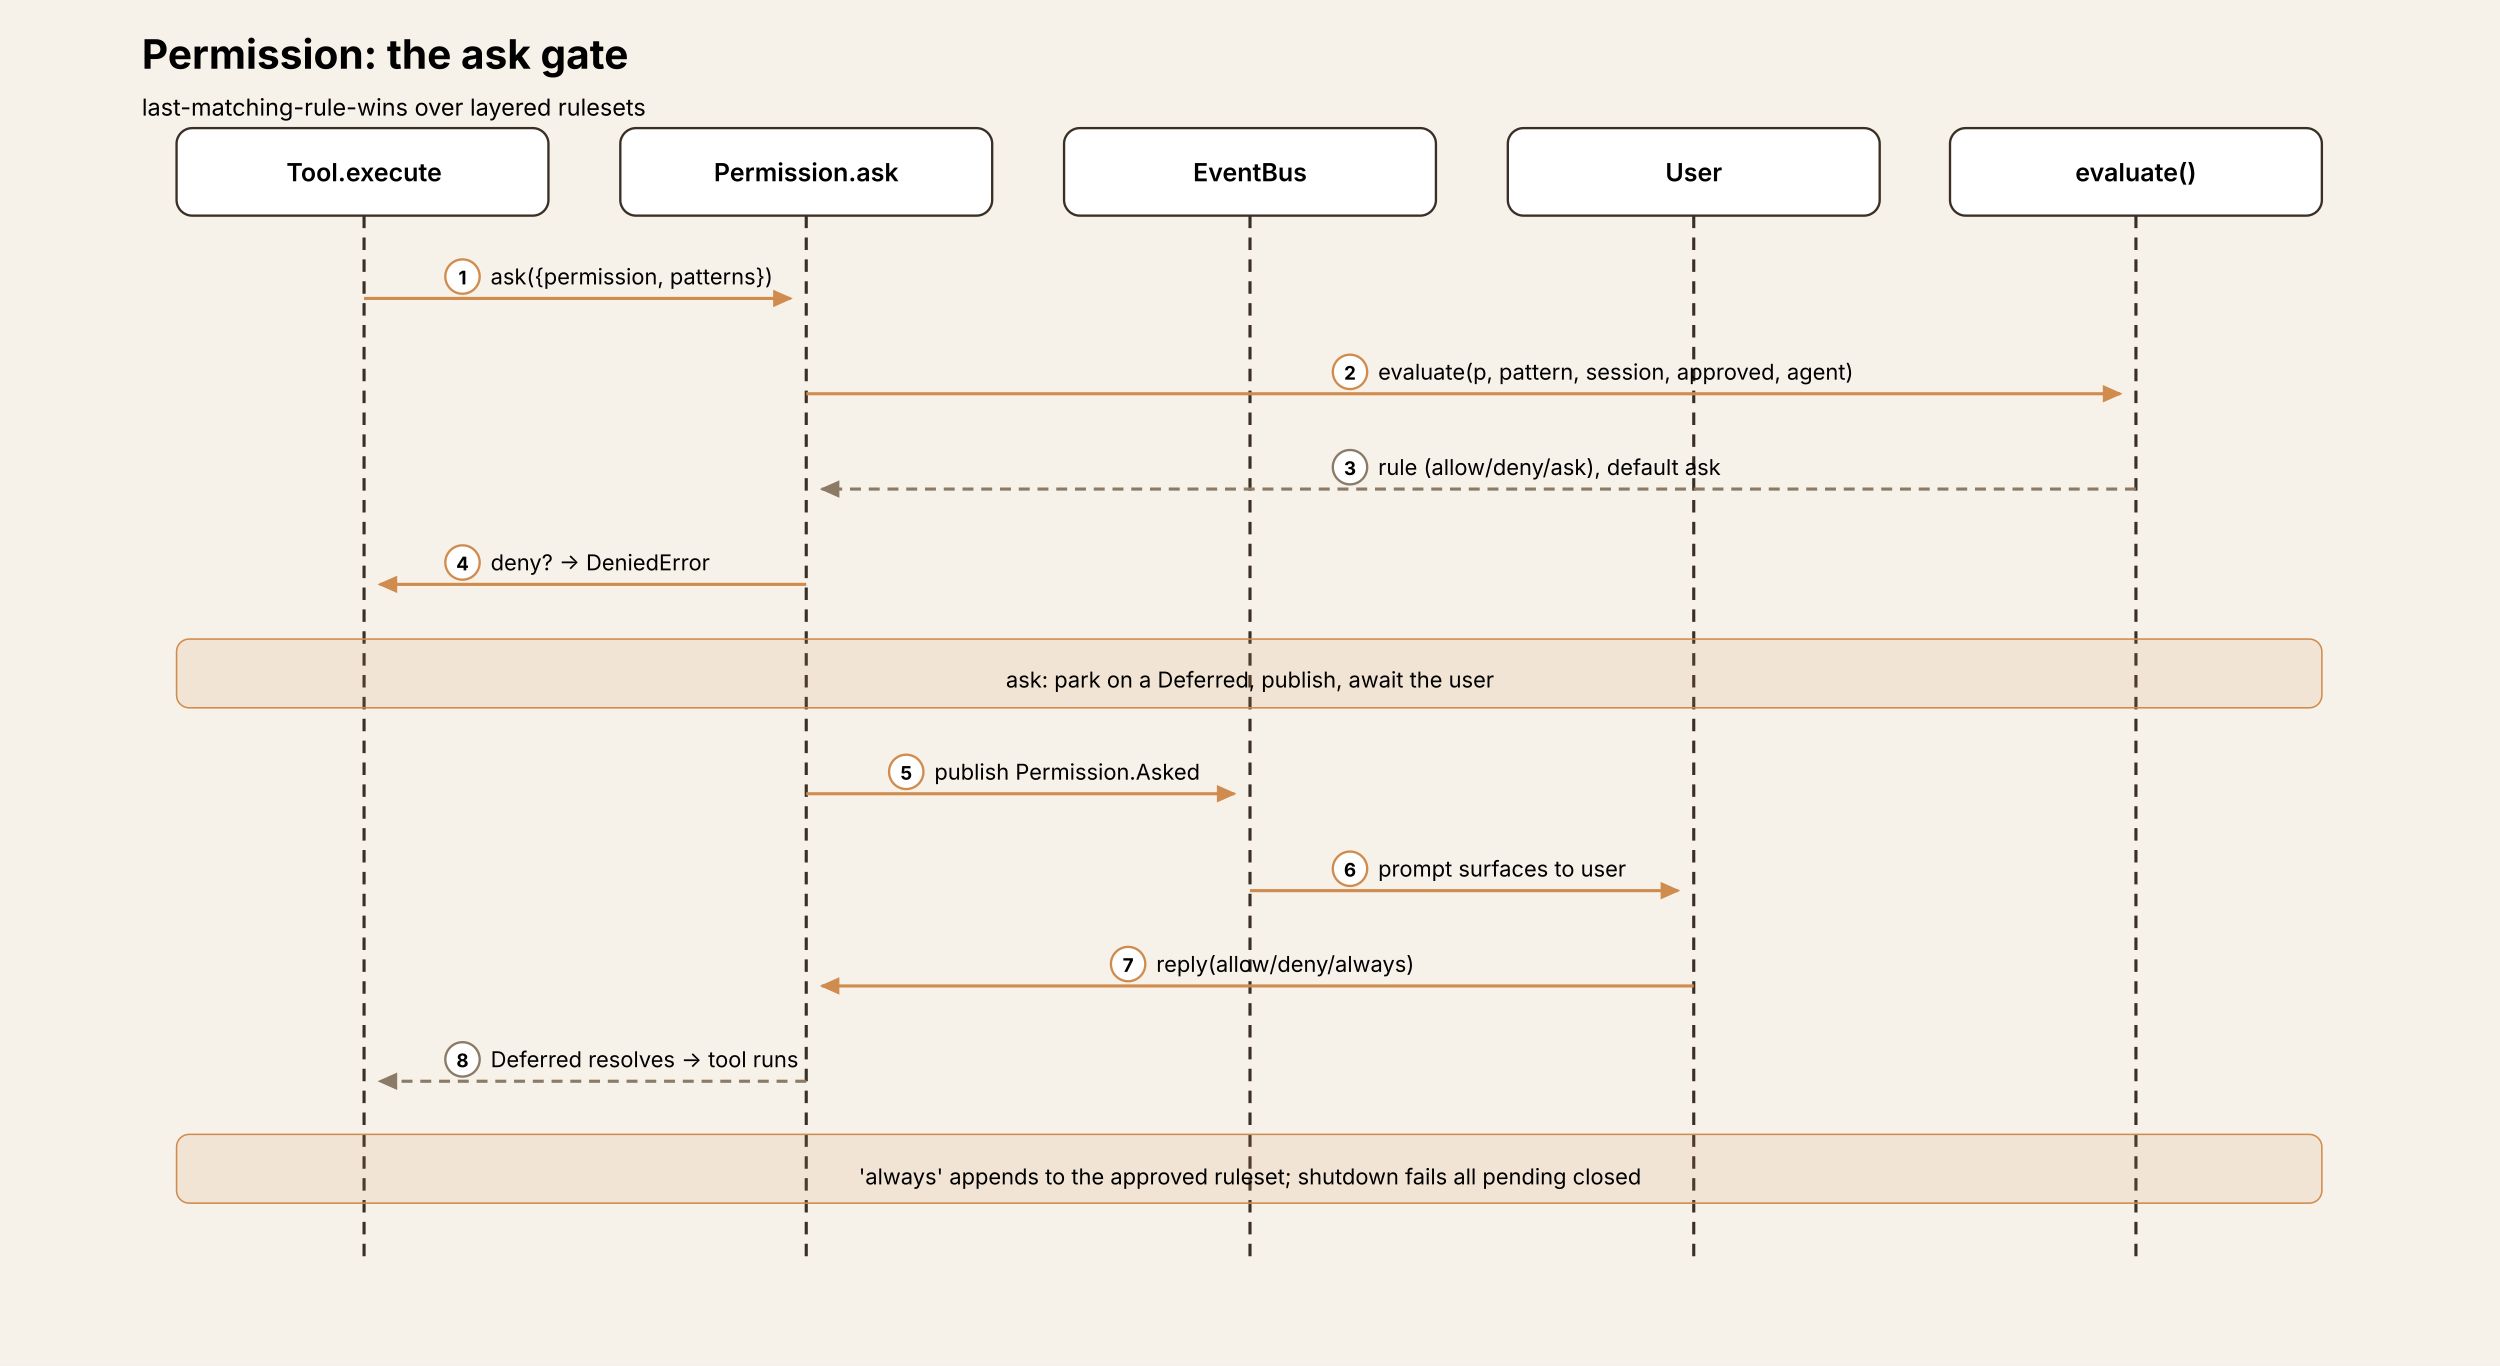
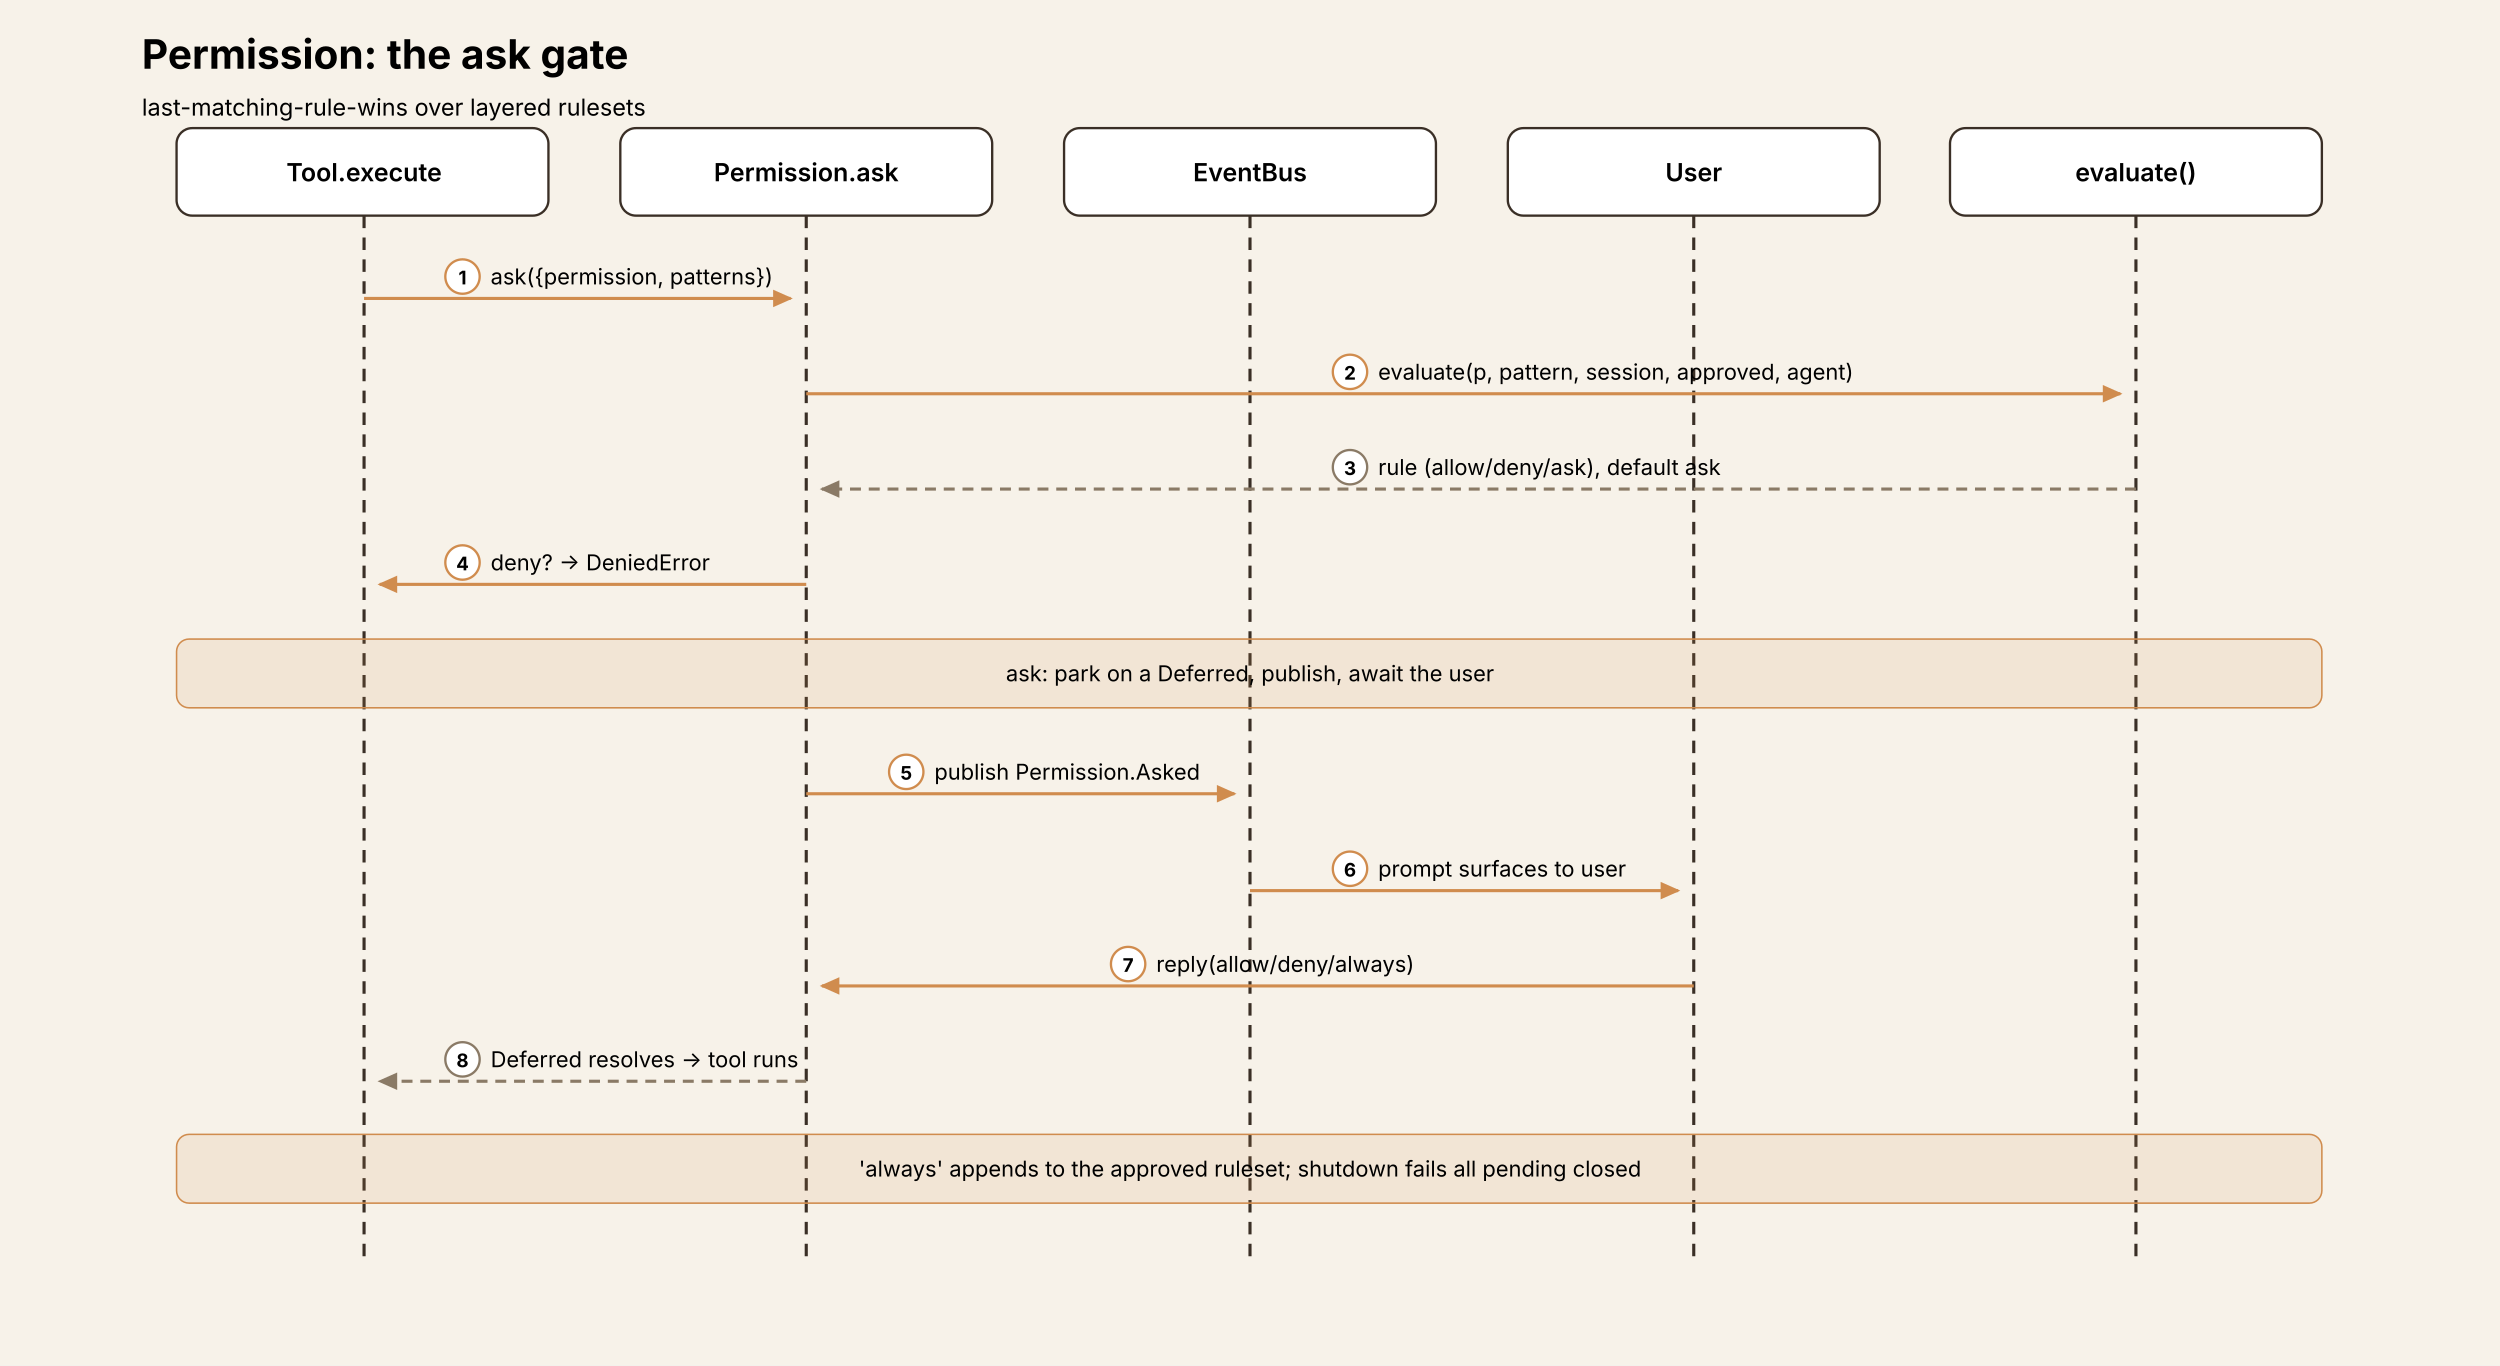
<svg xmlns="http://www.w3.org/2000/svg" viewBox="0 0 1600 874" width="1600" font-family="system-ui, -apple-system, sans-serif">
  <defs>
    <marker id="arrc" viewBox="0 0 10 10" refX="8" refY="5" markerWidth="7" markerHeight="7" orient="auto-start-reverse">
      <path d="M 0 1 L 9 5 L 0 9 z" fill="#d08c4e" />
    </marker>
    <marker id="arrr" viewBox="0 0 10 10" refX="8" refY="5" markerWidth="7" markerHeight="7" orient="auto-start-reverse">
      <path d="M 0 1 L 9 5 L 0 9 z" fill="#8a7a66" />
    </marker>
  </defs>
  <rect x="0" y="0" width="1600" height="874" fill="#f7f2e9" />
  <text x="90.78" y="44" font-size="26" font-weight="700" fill="#000000">Permission: the ask gate</text>
  <text x="90.78" y="74" font-size="15" fill="#000000">last-matching-rule-wins over layered rulesets</text>
  <line x1="233" y1="110" x2="233" y2="806" stroke="#3a2f26" stroke-width="2" stroke-dasharray="8 6" />
  <rect x="113" y="82" width="238" height="56" rx="10" fill="#ffffff" stroke="#3a2f26" stroke-width="1.5" />
  <text x="233" y="116" text-anchor="middle" font-size="16" font-weight="600" fill="#000000">Tool.execute</text>
  <line x1="516" y1="110" x2="516" y2="806" stroke="#3a2f26" stroke-width="2" stroke-dasharray="8 6" />
  <rect x="397" y="82" width="238" height="56" rx="10" fill="#ffffff" stroke="#3a2f26" stroke-width="1.5" />
  <text x="516" y="116" text-anchor="middle" font-size="16" font-weight="600" fill="#000000">Permission.ask</text>
  <line x1="800" y1="110" x2="800" y2="806" stroke="#3a2f26" stroke-width="2" stroke-dasharray="8 6" />
  <rect x="681" y="82" width="238" height="56" rx="10" fill="#ffffff" stroke="#3a2f26" stroke-width="1.5" />
  <text x="800" y="116" text-anchor="middle" font-size="16" font-weight="600" fill="#000000">EventBus</text>
  <line x1="1084" y1="110" x2="1084" y2="806" stroke="#3a2f26" stroke-width="2" stroke-dasharray="8 6" />
  <rect x="965" y="82" width="238" height="56" rx="10" fill="#ffffff" stroke="#3a2f26" stroke-width="1.5" />
  <text x="1084" y="116" text-anchor="middle" font-size="16" font-weight="600" fill="#000000">User</text>
  <line x1="1367" y1="110" x2="1367" y2="806" stroke="#3a2f26" stroke-width="2" stroke-dasharray="8 6" />
  <rect x="1248" y="82" width="238" height="56" rx="10" fill="#ffffff" stroke="#3a2f26" stroke-width="1.5" />
  <text x="1367" y="116" text-anchor="middle" font-size="16" font-weight="600" fill="#000000">evaluate()</text>
  <line x1="233" y1="191" x2="506" y2="191" stroke="#d08c4e" stroke-width="2" marker-end="url(#arrc)" />
  <circle cx="296" cy="177" r="11" fill="#ffffff" stroke="#d08c4e" stroke-width="1.5" />
  <text x="296" y="182" text-anchor="middle" font-size="12" font-weight="700" fill="#000000">1</text>
  <text x="314" y="182" font-size="14" fill="#000000">ask({permission, patterns})</text>
  <line x1="516" y1="252" x2="1357" y2="252" stroke="#d08c4e" stroke-width="2" marker-end="url(#arrc)" />
  <circle cx="864" cy="238" r="11" fill="#ffffff" stroke="#d08c4e" stroke-width="1.5" />
  <text x="864" y="243" text-anchor="middle" font-size="12" font-weight="700" fill="#000000">2</text>
  <text x="882" y="243" font-size="14" fill="#000000">evaluate(p, pattern, session, approved, agent)</text>
  <line x1="1367" y1="313" x2="526" y2="313" stroke="#8a7a66" stroke-width="2" stroke-dasharray="7 5" marker-end="url(#arrr)" />
  <circle cx="864" cy="299" r="11" fill="#ffffff" stroke="#8a7a66" stroke-width="1.5" />
  <text x="864" y="304" text-anchor="middle" font-size="12" font-weight="700" fill="#000000">3</text>
  <text x="882" y="304" font-size="14" fill="#000000">rule (allow/deny/ask), default ask</text>
  <line x1="516" y1="374" x2="243" y2="374" stroke="#d08c4e" stroke-width="2" marker-end="url(#arrc)" />
  <circle cx="296" cy="360" r="11" fill="#ffffff" stroke="#d08c4e" stroke-width="1.5" />
  <text x="296" y="365" text-anchor="middle" font-size="12" font-weight="700" fill="#000000">4</text>
  <text x="314" y="365" font-size="14" fill="#000000">deny? -&gt; DeniedError</text>
-   <rect x="113" y="409" width="1373" height="44" rx="8" fill="#d08c4e22" stroke="#d08c4e" stroke-width="1" />
-   <text x="800" y="440" text-anchor="middle" font-size="14" fill="#000000">ask: park on a Deferred, publish, await the user</text>
+   <rect x="113" y="409" width="1373" height="44" rx="8" fill="#d08c4e" fill-opacity="0.13" stroke="#d08c4e" stroke-width="1" />
+   <text x="800" y="436" text-anchor="middle" font-size="14" fill="#000000">ask: park on a Deferred, publish, await the user</text>
  <line x1="516" y1="508" x2="790" y2="508" stroke="#d08c4e" stroke-width="2" marker-end="url(#arrc)" />
  <circle cx="580" cy="494" r="11" fill="#ffffff" stroke="#d08c4e" stroke-width="1.5" />
  <text x="580" y="499" text-anchor="middle" font-size="12" font-weight="700" fill="#000000">5</text>
  <text x="598" y="499" font-size="14" fill="#000000">publish Permission.Asked</text>
  <line x1="800" y1="570" x2="1074" y2="570" stroke="#d08c4e" stroke-width="2" marker-end="url(#arrc)" />
  <circle cx="864" cy="556" r="11" fill="#ffffff" stroke="#d08c4e" stroke-width="1.5" />
  <text x="864" y="561" text-anchor="middle" font-size="12" font-weight="700" fill="#000000">6</text>
  <text x="882" y="561" font-size="14" fill="#000000">prompt surfaces to user</text>
  <line x1="1084" y1="631" x2="526" y2="631" stroke="#d08c4e" stroke-width="2" marker-end="url(#arrc)" />
  <circle cx="722" cy="617" r="11" fill="#ffffff" stroke="#d08c4e" stroke-width="1.5" />
  <text x="722" y="622" text-anchor="middle" font-size="12" font-weight="700" fill="#000000">7</text>
  <text x="740" y="622" font-size="14" fill="#000000">reply(allow/deny/always)</text>
  <line x1="516" y1="692" x2="243" y2="692" stroke="#8a7a66" stroke-width="2" stroke-dasharray="7 5" marker-end="url(#arrr)" />
  <circle cx="296" cy="678" r="11" fill="#ffffff" stroke="#8a7a66" stroke-width="1.5" />
  <text x="296" y="683" text-anchor="middle" font-size="12" font-weight="700" fill="#000000">8</text>
  <text x="314" y="683" font-size="14" fill="#000000">Deferred resolves -&gt; tool runs</text>
-   <rect x="113" y="726" width="1373" height="44" rx="8" fill="#d08c4e22" stroke="#d08c4e" stroke-width="1" />
-   <text x="800" y="758" text-anchor="middle" font-size="14" fill="#000000">'always' appends to the approved ruleset; shutdown fails all pending closed</text>
+   <rect x="113" y="726" width="1373" height="44" rx="8" fill="#d08c4e" fill-opacity="0.13" stroke="#d08c4e" stroke-width="1" />
+   <text x="800" y="753" text-anchor="middle" font-size="14" fill="#000000">'always' appends to the approved ruleset; shutdown fails all pending closed</text>
</svg>
